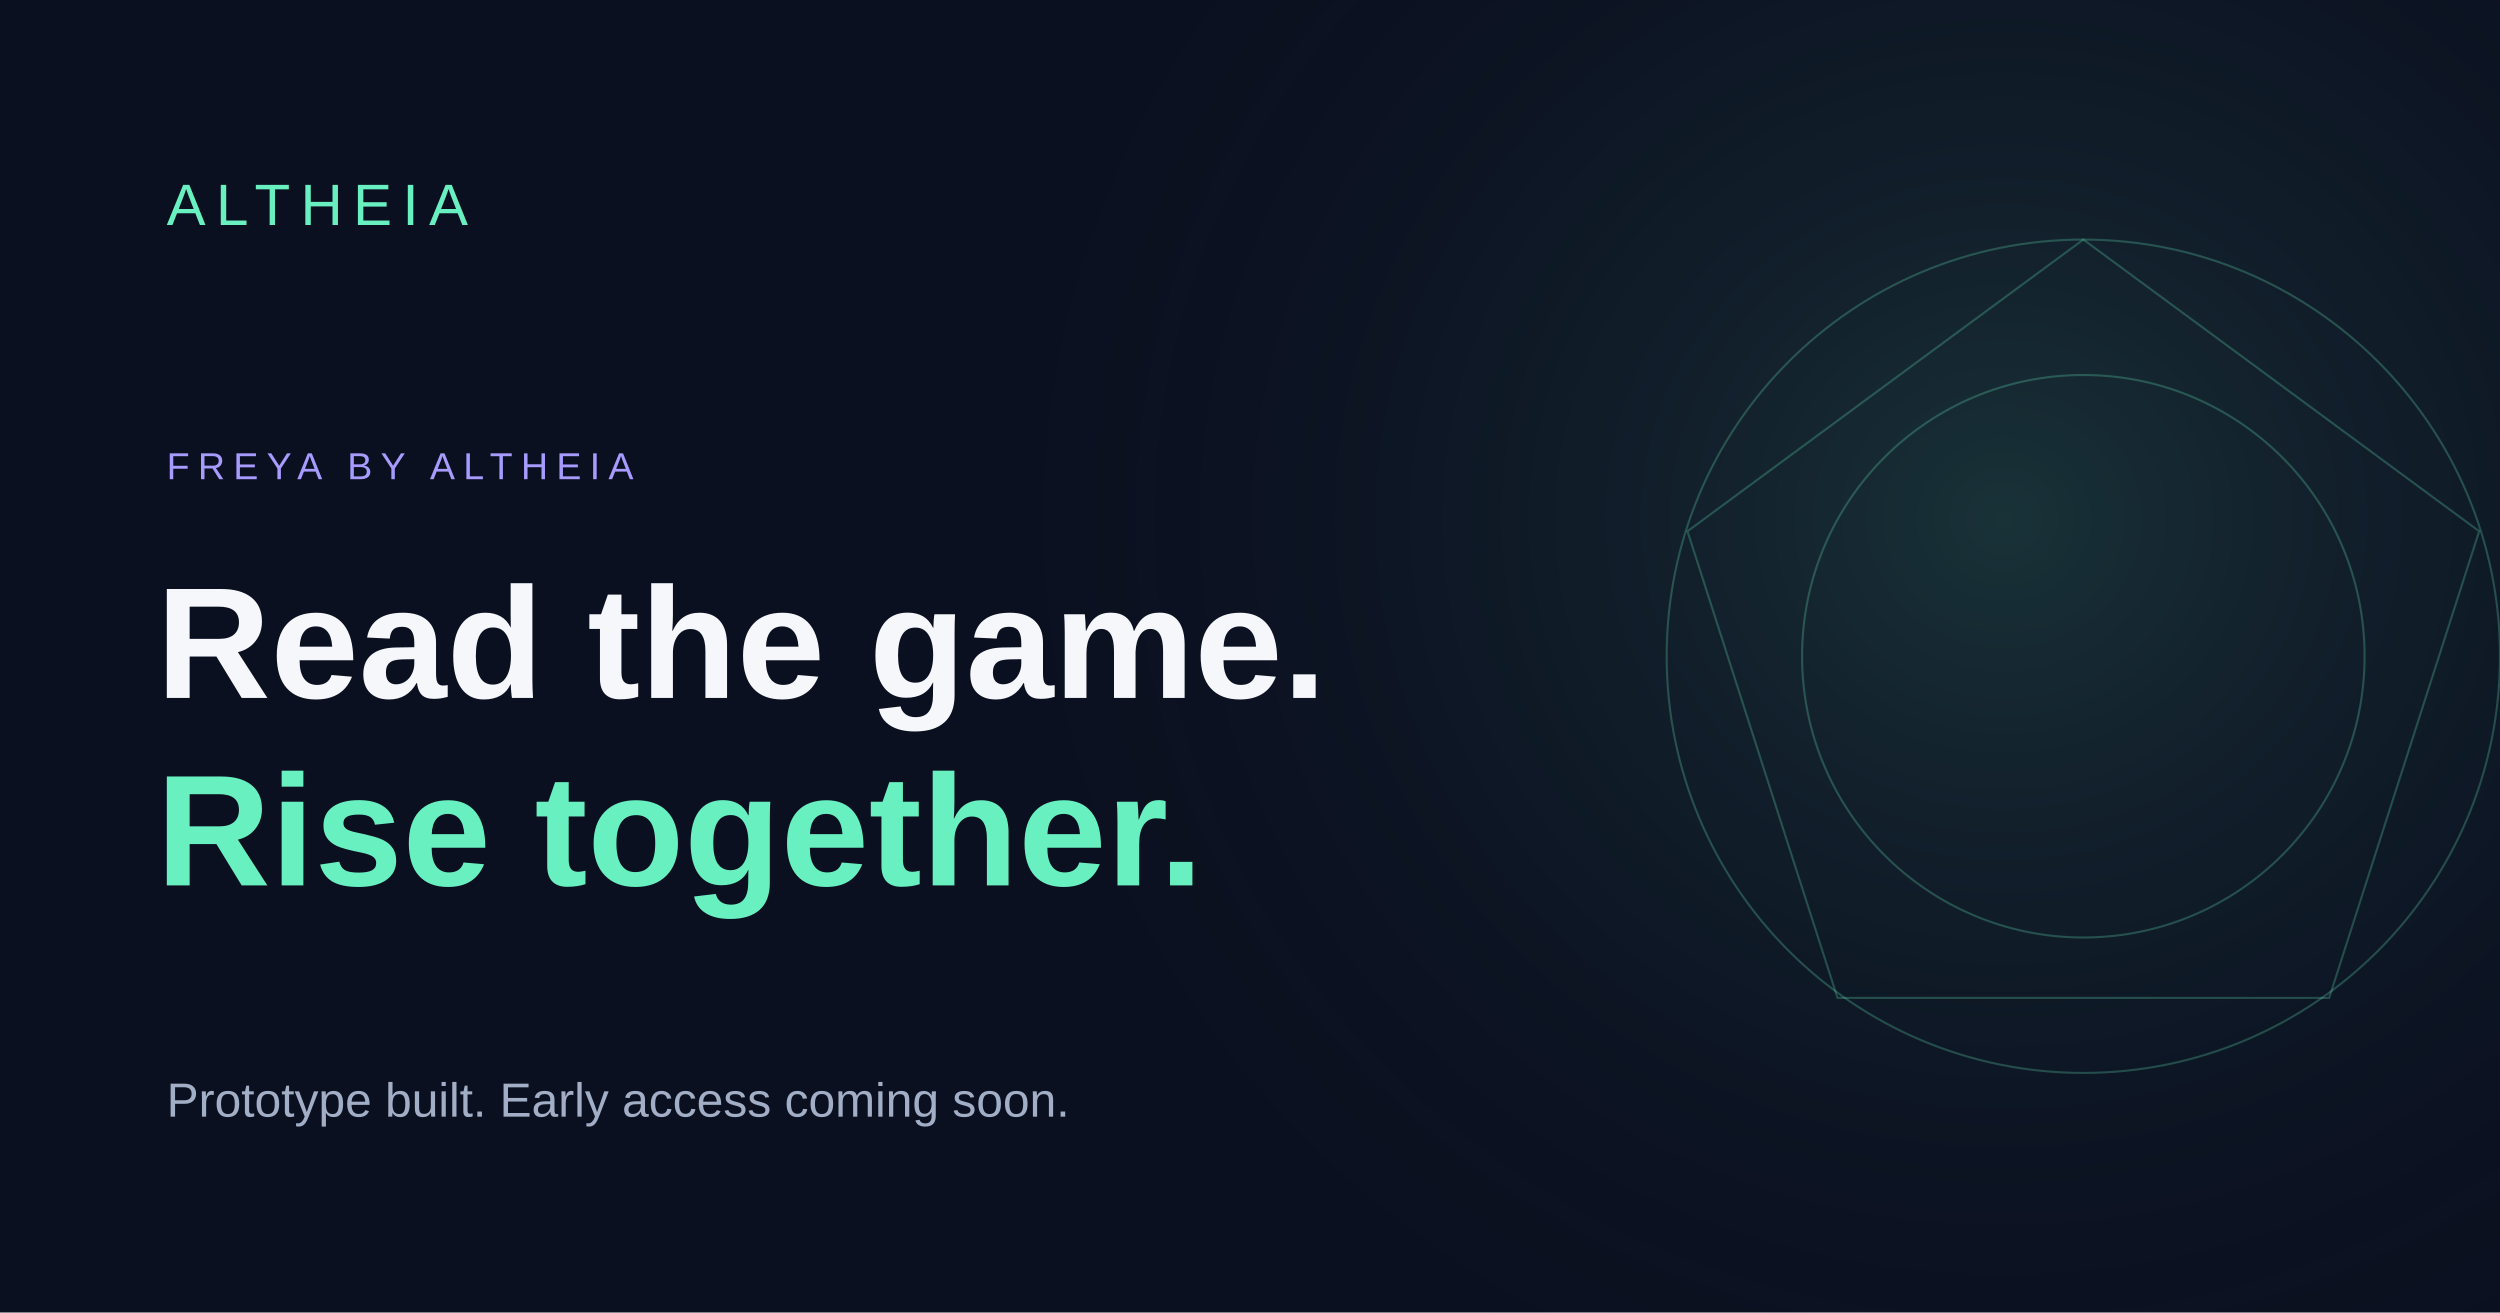
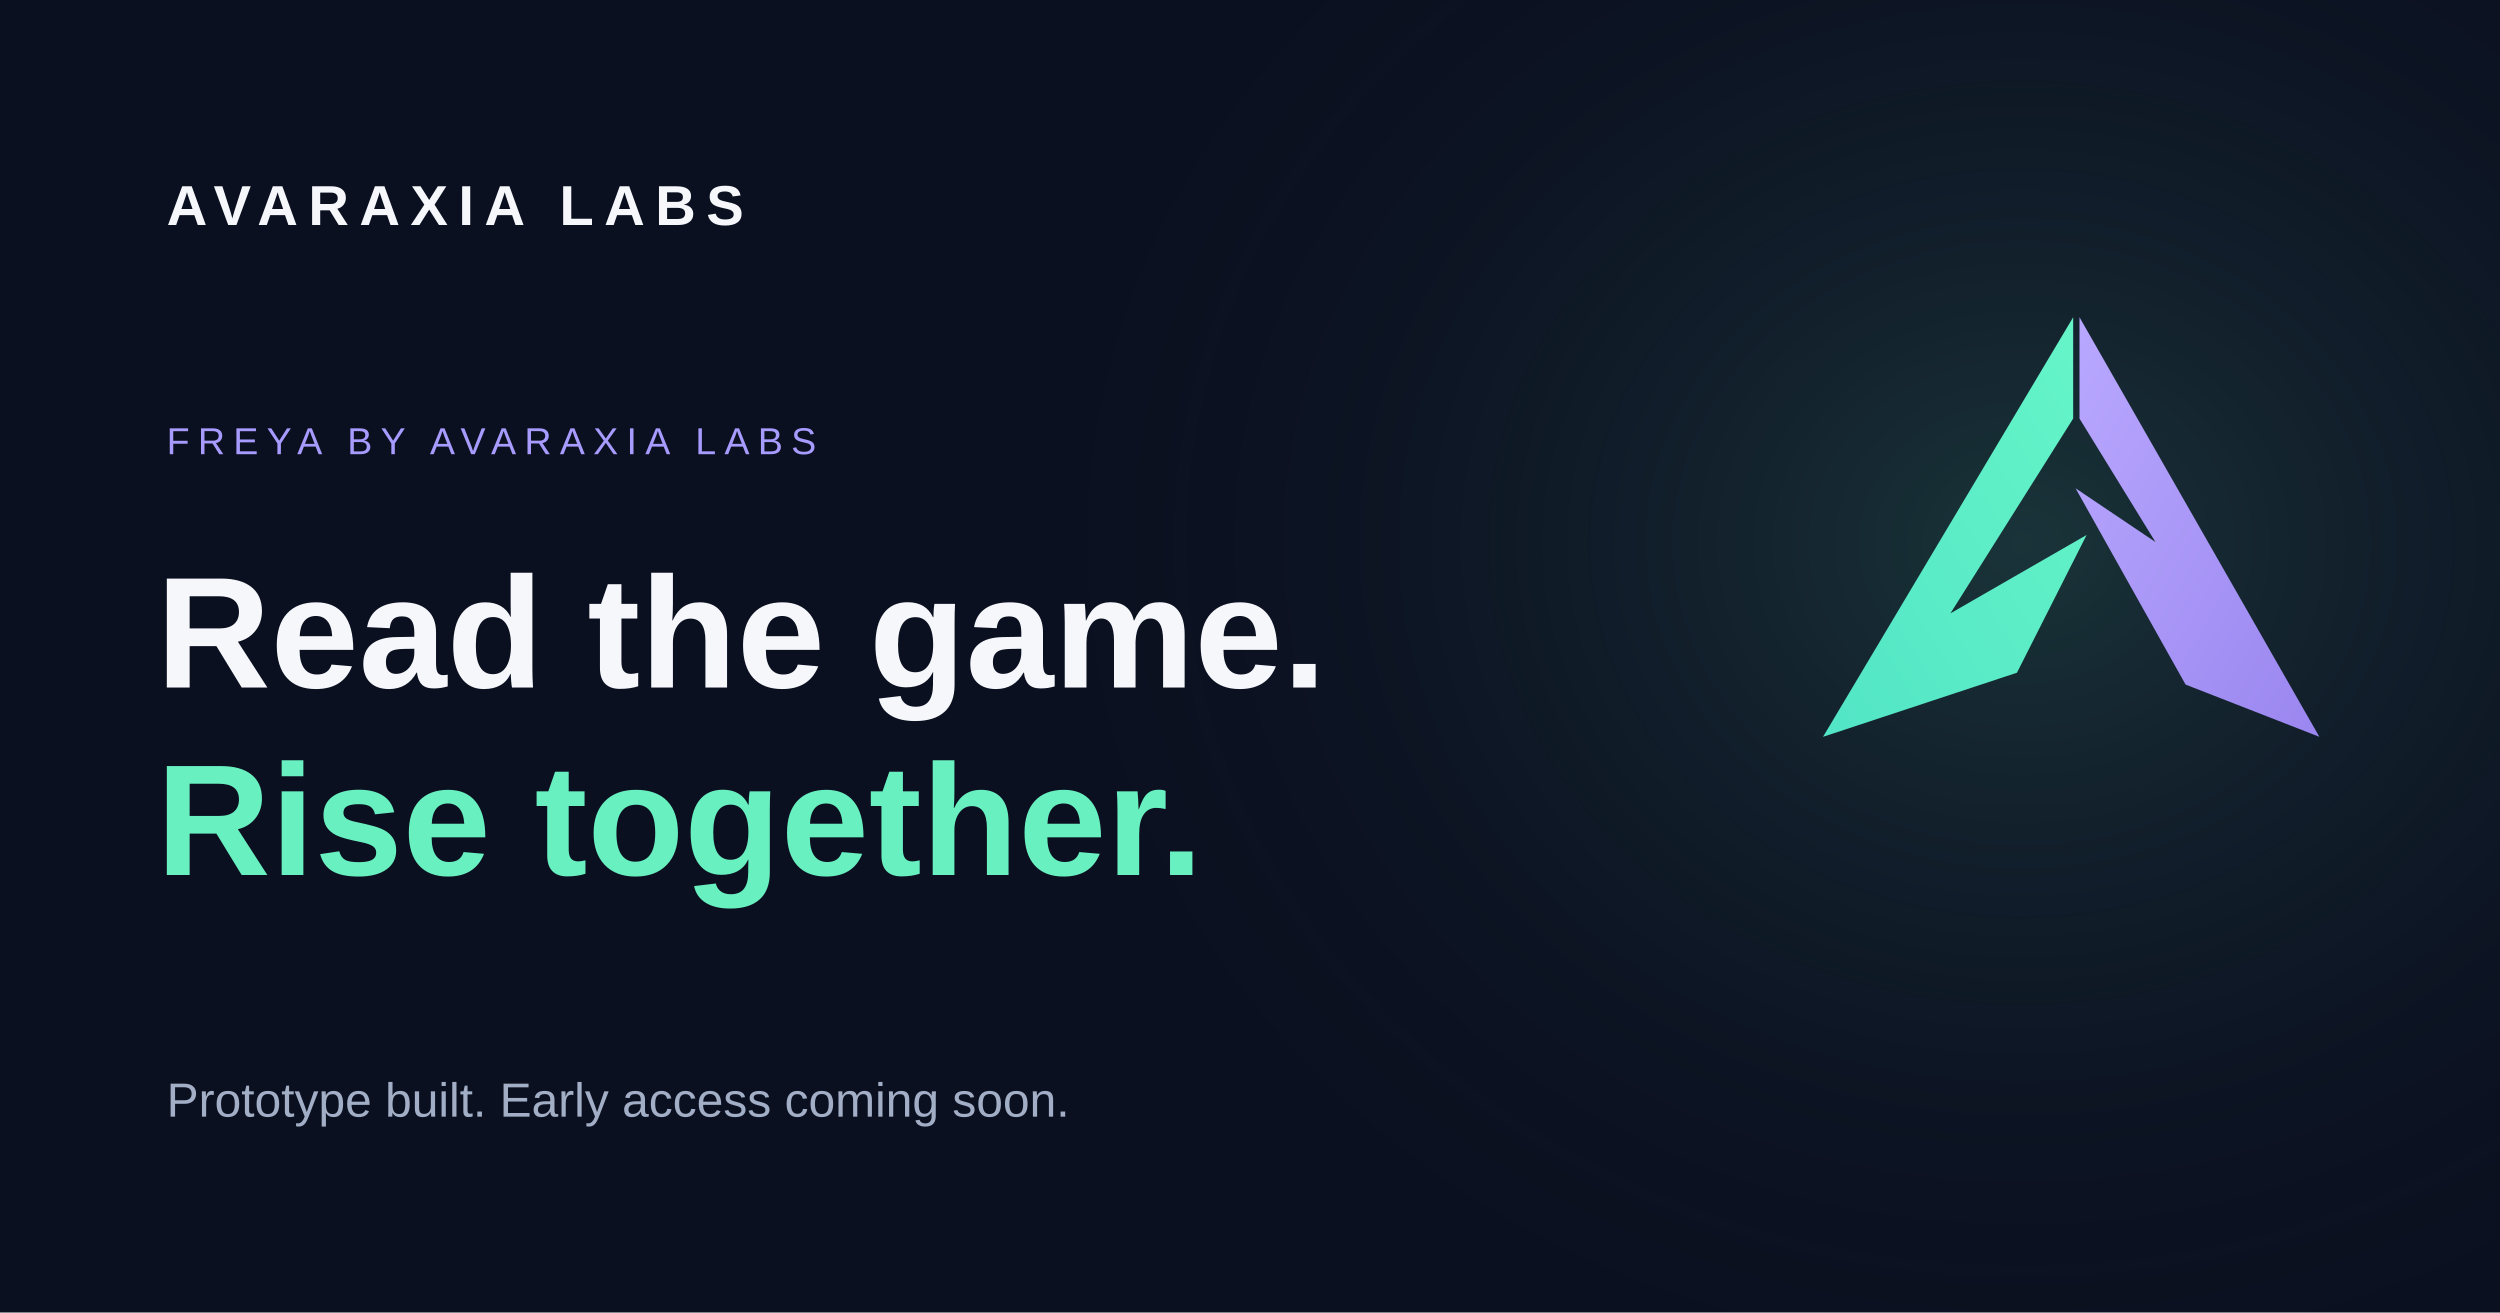
<svg xmlns="http://www.w3.org/2000/svg" width="1200" height="630" viewBox="0 0 1200 630">
  <defs>
-     <radialGradient id="a">
-       <stop stop-color="#69f0c0" stop-opacity=".15" />
+     <radialGradient id="glow">
+       <stop stop-color="#69f0c0" stop-opacity=".16" />
      <stop offset="1" stop-color="#0b1020" stop-opacity="0" />
    </radialGradient>
+     <linearGradient id="mint" x1="0" y1="1" x2="1" y2="0">
+       <stop stop-color="#52E5C6" />
+       <stop offset="1" stop-color="#66F5C8" />
+     </linearGradient>
+     <linearGradient id="violet" x1="0" y1="0" x2="1" y2="1">
+       <stop stop-color="#B9A8FF" />
+       <stop offset="1" stop-color="#9A86EF" />
+     </linearGradient>
  </defs>
  <rect width="1200" height="630" fill="#0b1020" />
-   <ellipse cx="960" cy="250" rx="500" ry="470" fill="url(#a)" />
-   <g fill="none" stroke="#69f0c0" stroke-opacity=".25">
-     <circle cx="1000" cy="315" r="200" />
-     <circle cx="1000" cy="315" r="135" />
-     <path d="m1000 115 190 140-72 224H882l-72-224 190-140Z" />
+   <ellipse cx="970" cy="260" rx="490" ry="430" fill="url(#glow)" />
+   <g transform="translate(872 150) scale(.38)">
+     <path d="M8 536 324 6v128L169 380l172-99-88 174Z" fill="url(#mint)" />
+     <path d="M332 6 635 536 466 470 327 222l101 68-96-156Z" fill="url(#violet)" />
  </g>
-   <text x="80" y="108" fill="#69f0c0" font-family="Arial,sans-serif" font-size="28" letter-spacing="5">ALTHEIA</text>
-   <text x="80" y="230" fill="#a89bff" font-family="Arial,sans-serif" font-size="18" letter-spacing="4">FREYA BY ALTHEIA</text>
-   <text x="75" y="335" fill="#f5f7fb" font-family="Arial,sans-serif" font-size="76" font-weight="bold">Read the game.</text>
-   <text x="75" y="425" fill="#69f0c0" font-family="Arial,sans-serif" font-size="76" font-weight="bold">Rise together.</text>
+   <text x="80" y="108" fill="#f5f7fb" font-family="Arial,sans-serif" font-size="27" font-weight="bold" letter-spacing="5">AVARAXIA LABS</text>
+   <text x="80" y="218" fill="#a89bff" font-family="Arial,sans-serif" font-size="18" letter-spacing="4">FREYA BY AVARAXIA LABS</text>
+   <text x="75" y="330" fill="#f5f7fb" font-family="Arial,sans-serif" font-size="76" font-weight="bold">Read the game.</text>
+   <text x="75" y="420" fill="#69f0c0" font-family="Arial,sans-serif" font-size="76" font-weight="bold">Rise together.</text>
  <text x="80" y="536" fill="#a1aec5" font-family="Arial,sans-serif" font-size="23">Prototype built. Early access coming soon.</text>
</svg>
